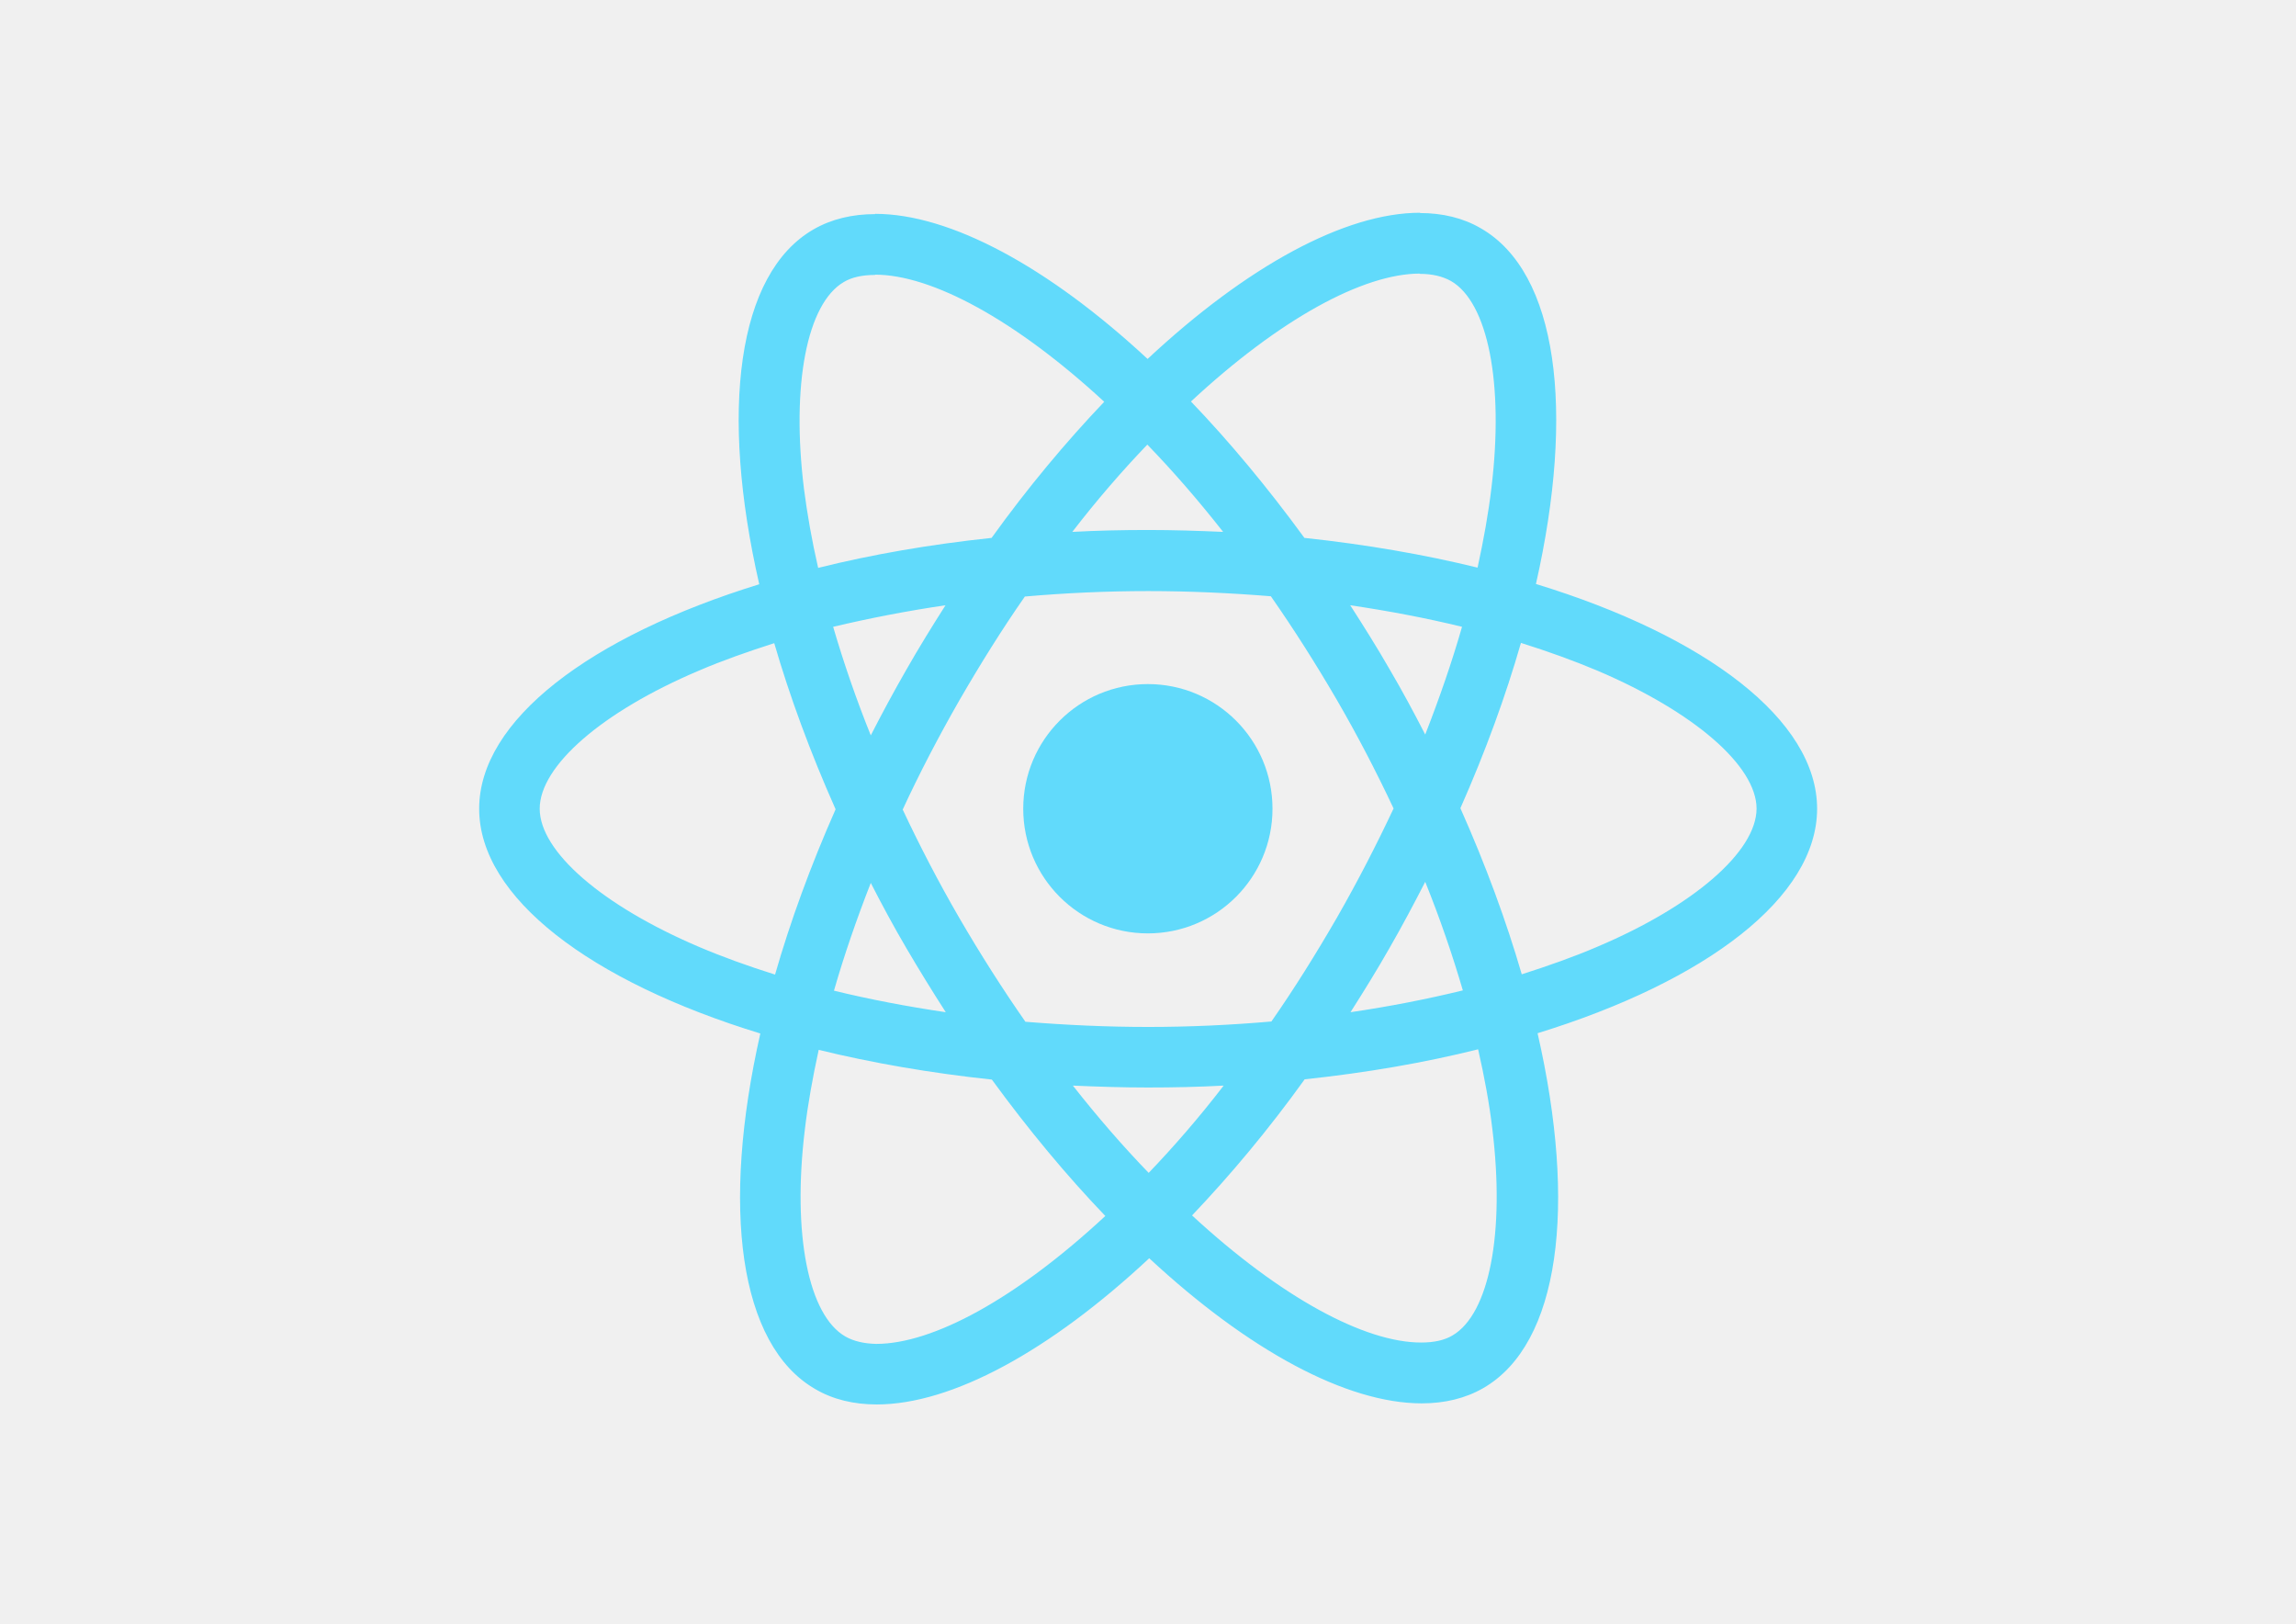
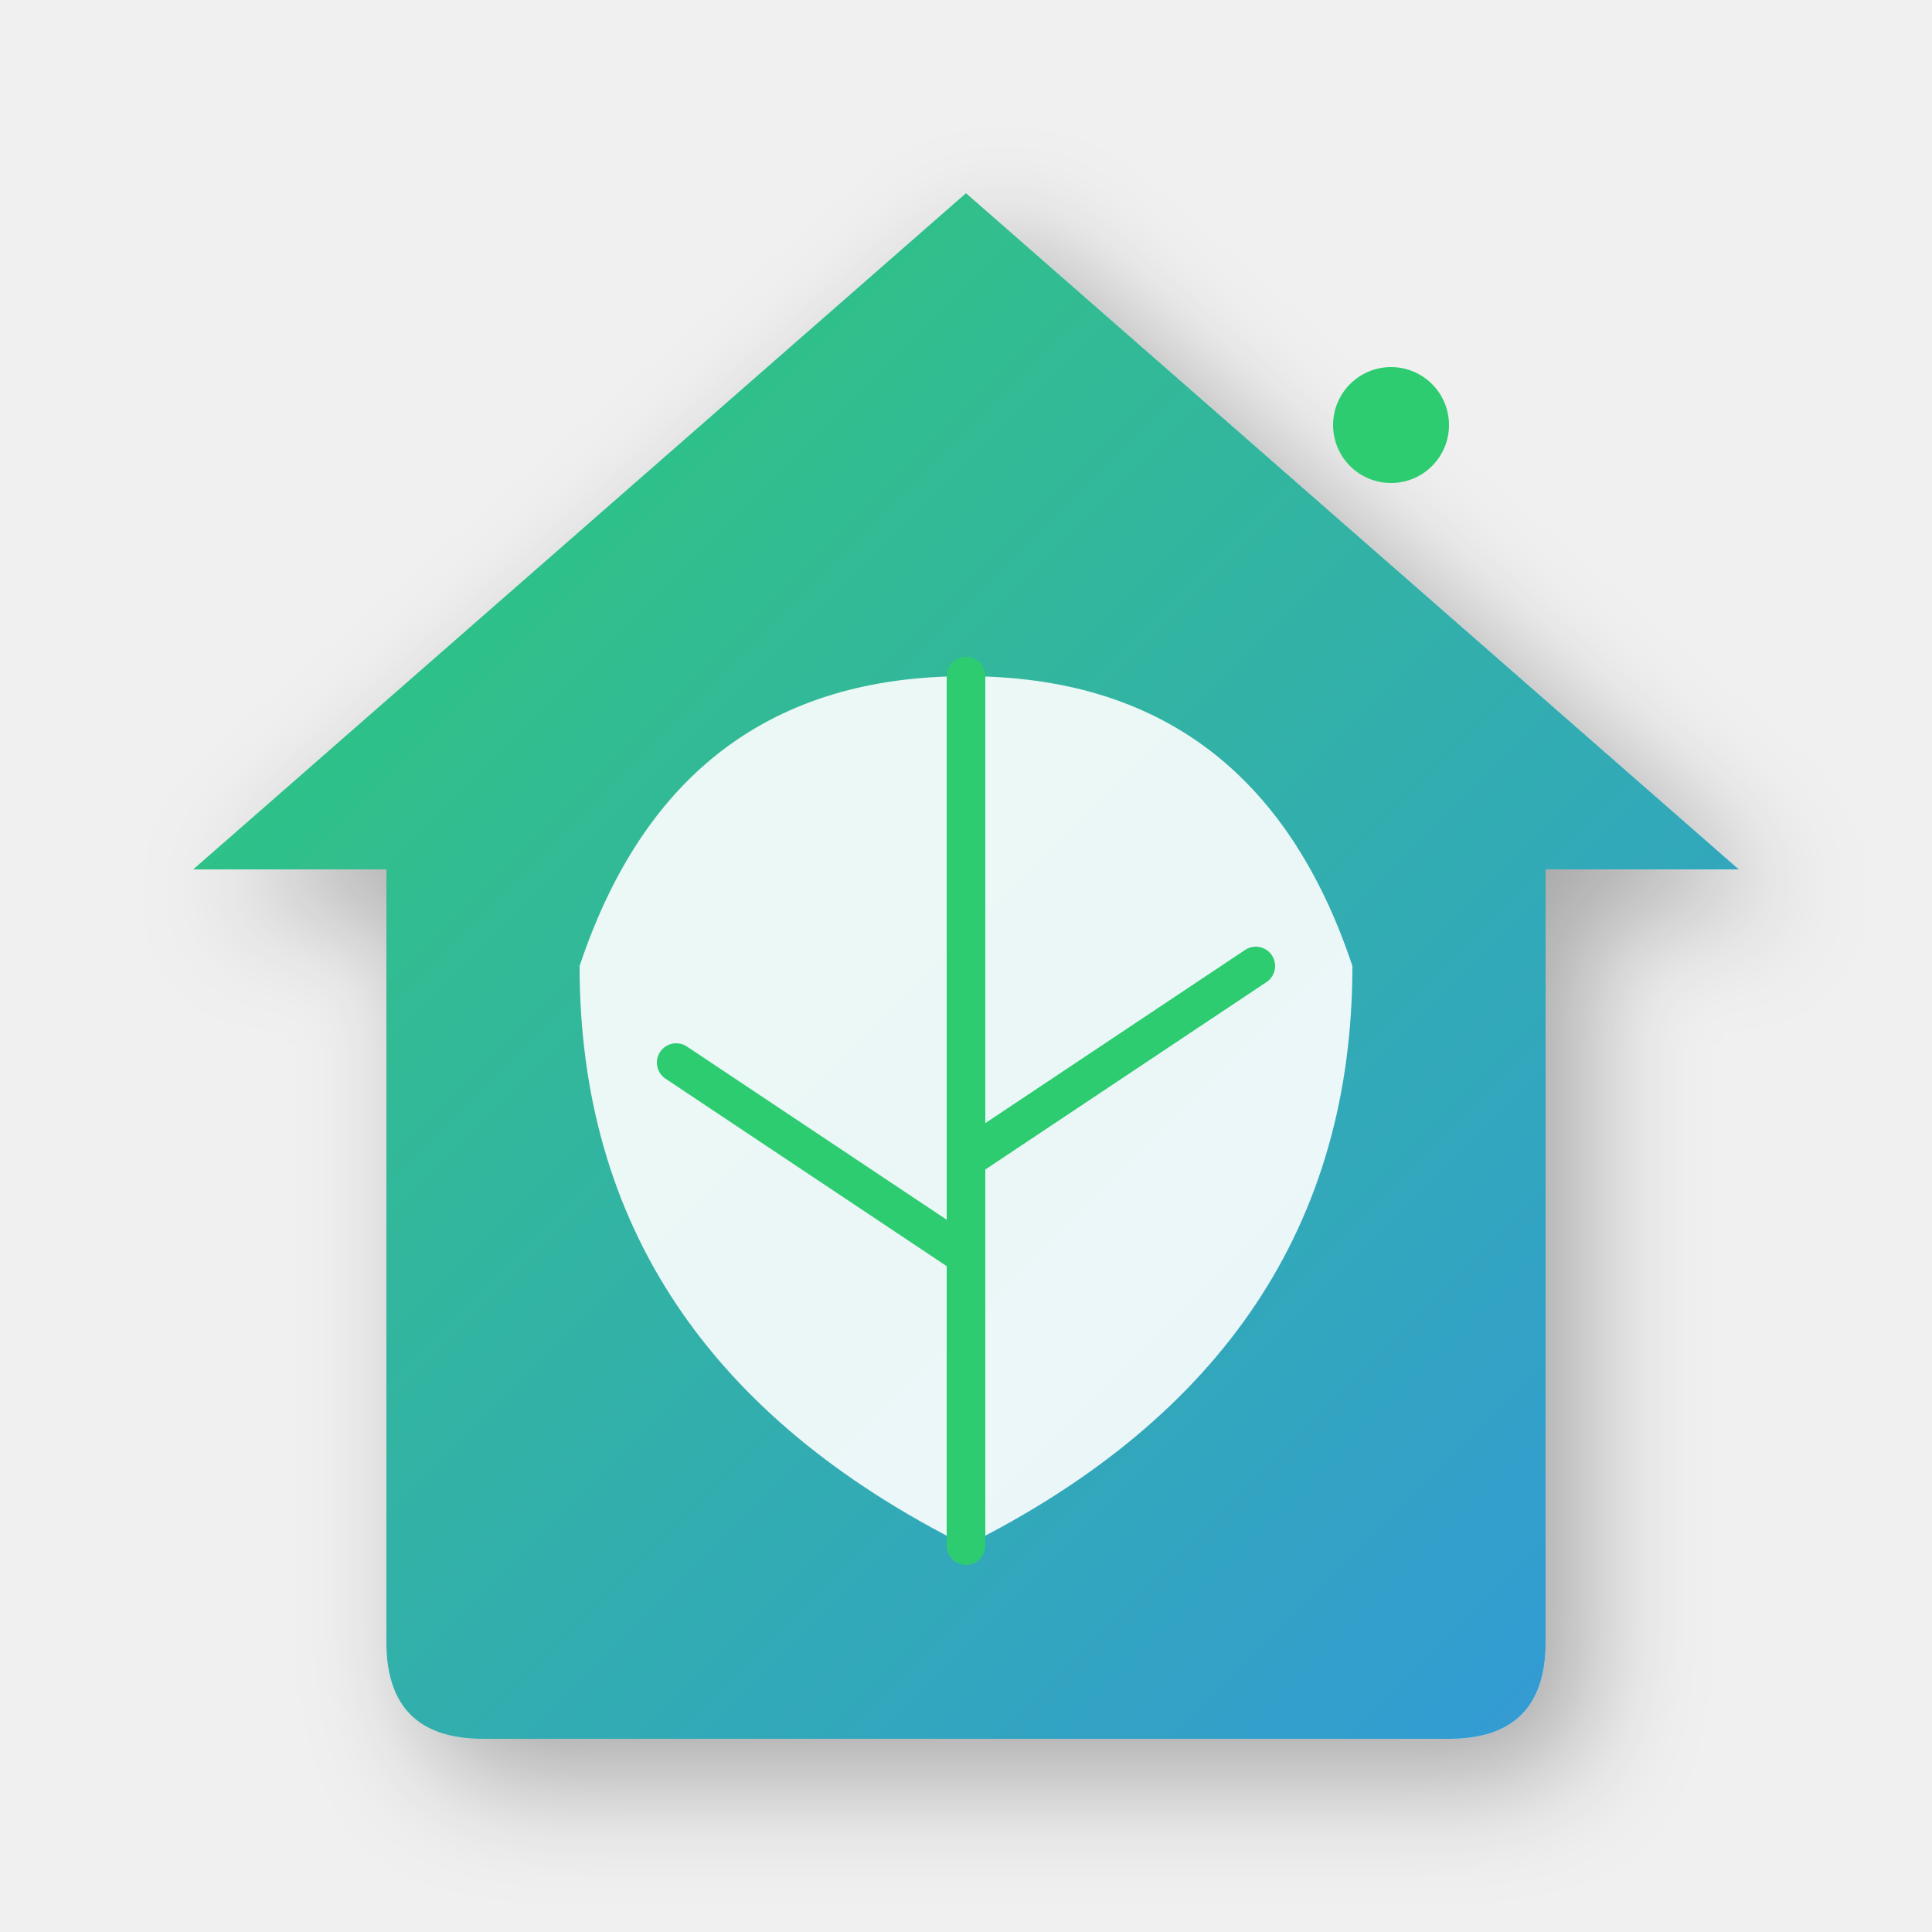
- <svg xmlns="http://www.w3.org/2000/svg" viewBox="0 0 841.9 595.3">
-   <g fill="#61DAFB">
-     <path d="M666.3 296.5c0-32.5-40.7-63.3-103.1-82.4 14.4-63.6 8-114.2-20.2-130.4-6.5-3.8-14.1-5.6-22.4-5.6v22.3c4.6 0 8.3.9 11.4 2.6 13.6 7.8 19.5 37.5 14.9 75.7-1.1 9.4-2.9 19.3-5.1 29.4-19.6-4.8-41-8.5-63.5-10.9-13.5-18.5-27.5-35.3-41.6-50 32.6-30.3 63.2-46.9 84-46.9V78c-27.5 0-63.5 19.6-99.9 53.6-36.4-33.8-72.4-53.2-99.9-53.2v22.3c20.7 0 51.4 16.5 84 46.6-14 14.7-28 31.4-41.3 49.9-22.6 2.4-44 6.1-63.6 11-2.3-10-4-19.7-5.2-29-4.7-38.2 1.1-67.9 14.6-75.8 3-1.8 6.9-2.6 11.5-2.6V78.5c-8.4 0-16 1.8-22.6 5.6-28.1 16.2-34.4 66.7-19.9 130.1-62.2 19.2-102.7 49.9-102.7 82.3 0 32.5 40.7 63.3 103.1 82.4-14.4 63.6-8 114.2 20.2 130.4 6.5 3.8 14.1 5.6 22.5 5.6 27.5 0 63.5-19.6 99.9-53.6 36.4 33.8 72.4 53.2 99.9 53.2 8.4 0 16-1.8 22.6-5.6 28.1-16.2 34.4-66.7 19.9-130.1 62-19.1 102.5-49.9 102.5-82.3zm-130.2-66.7c-3.7 12.9-8.3 26.2-13.5 39.5-4.1-8-8.4-16-13.1-24-4.6-8-9.5-15.8-14.4-23.4 14.2 2.1 27.9 4.7 41 7.9zm-45.8 106.5c-7.8 13.5-15.8 26.3-24.1 38.2-14.9 1.3-30 2-45.2 2-15.1 0-30.2-.7-45-1.9-8.3-11.9-16.4-24.6-24.2-38-7.6-13.1-14.5-26.4-20.8-39.8 6.2-13.4 13.2-26.8 20.7-39.9 7.8-13.5 15.8-26.3 24.1-38.2 14.9-1.3 30-2 45.2-2 15.1 0 30.2.7 45 1.9 8.3 11.9 16.4 24.6 24.2 38 7.6 13.1 14.5 26.4 20.8 39.8-6.3 13.4-13.2 26.8-20.7 39.9zm32.3-13c5.4 13.4 10 26.8 13.8 39.8-13.1 3.2-26.9 5.9-41.2 8 4.9-7.7 9.8-15.6 14.4-23.7 4.6-8 8.9-16.1 13-24.1zM421.2 430c-9.3-9.6-18.6-20.3-27.8-32 9 .4 18.2.7 27.5.7 9.4 0 18.7-.2 27.8-.7-9 11.7-18.3 22.4-27.5 32zm-74.4-58.9c-14.2-2.1-27.9-4.7-41-7.9 3.7-12.9 8.3-26.2 13.5-39.5 4.1 8 8.4 16 13.1 24 4.7 8 9.5 15.8 14.4 23.4zM420.7 163c9.3 9.6 18.6 20.3 27.8 32-9-.4-18.2-.7-27.5-.7-9.4 0-18.7.2-27.8.7 9-11.7 18.3-22.4 27.5-32zm-74 58.9c-4.9 7.7-9.8 15.6-14.4 23.7-4.6 8-8.9 16-13 24-5.4-13.4-10-26.8-13.8-39.8 13.1-3.1 26.9-5.8 41.2-7.9zm-90.5 125.2c-35.4-15.1-58.3-34.9-58.3-50.6 0-15.7 22.9-35.6 58.3-50.6 8.6-3.7 18-7 27.7-10.1 5.7 19.6 13.2 40 22.5 60.9-9.2 20.8-16.6 41.1-22.2 60.6-9.9-3.1-19.3-6.5-28-10.2zM310 490c-13.6-7.8-19.5-37.5-14.9-75.7 1.1-9.4 2.9-19.3 5.1-29.4 19.6 4.8 41 8.5 63.5 10.9 13.5 18.5 27.5 35.3 41.6 50-32.6 30.3-63.2 46.9-84 46.9-4.5-.1-8.3-1-11.3-2.7zm237.2-76.2c4.7 38.2-1.1 67.9-14.6 75.8-3 1.8-6.9 2.6-11.5 2.6-20.7 0-51.4-16.5-84-46.6 14-14.7 28-31.4 41.3-49.9 22.6-2.4 44-6.1 63.6-11 2.3 10.1 4.1 19.8 5.2 29.1zm38.5-66.7c-8.6 3.7-18 7-27.7 10.1-5.7-19.6-13.2-40-22.5-60.9 9.2-20.8 16.6-41.1 22.2-60.6 9.9 3.1 19.3 6.5 28.1 10.2 35.4 15.1 58.3 34.9 58.3 50.6-.1 15.7-23 35.6-58.4 50.6zM320.8 78.4z" />
-     <circle cx="420.9" cy="296.5" r="45.7" />
-     <path d="M520.5 78.1z" />
-   </g>
+ <svg xmlns="http://www.w3.org/2000/svg" viewBox="0 0 100 100">
+   <defs>
+     <linearGradient id="logoGradient" x1="0%" y1="0%" x2="100%" y2="100%">
+       <stop offset="0%" stop-color="#2ecc71" />
+       <stop offset="100%" stop-color="#3498db" />
+     </linearGradient>
+     <filter id="dropshadow" height="130%">
+       <feGaussianBlur in="SourceAlpha" stdDeviation="3" />
+       <feOffset dx="2" dy="2" result="offsetblur" />
+       <feComponentTransfer>
+         <feFuncA type="linear" slope="0.3" />
+       </feComponentTransfer>
+       <feMerge>
+         <feMergeNode />
+         <feMergeNode in="SourceGraphic" />
+       </feMerge>
+     </filter>
+   </defs>
+   <path d="M50 10 L90 45 L80 45 L80 85 Q80 90 75 90 L25 90 Q20 90 20 85 L20 45 L10 45 Z" fill="url(#logoGradient)" filter="url(#dropshadow)" />
+   <path d="M50 35 Q65 35 70 50 Q70 70 50 80 Q30 70 30 50 Q35 35 50 35" fill="#ffffff" opacity="0.9" />
+   <path d="M50 35 Q50 60 50 80" stroke="#2ecc71" stroke-width="2" stroke-linecap="round" />
+   <path d="M50 60 L65 50" stroke="#2ecc71" stroke-width="2" stroke-linecap="round" />
+   <path d="M50 65 L35 55" stroke="#2ecc71" stroke-width="2" stroke-linecap="round" />
+   <path d="M70 25 L70 35" stroke="url(#logoGradient)" stroke-width="4" stroke-linecap="round" />
+   <circle cx="72" cy="22" r="3" fill="#2ecc71" />
</svg>
